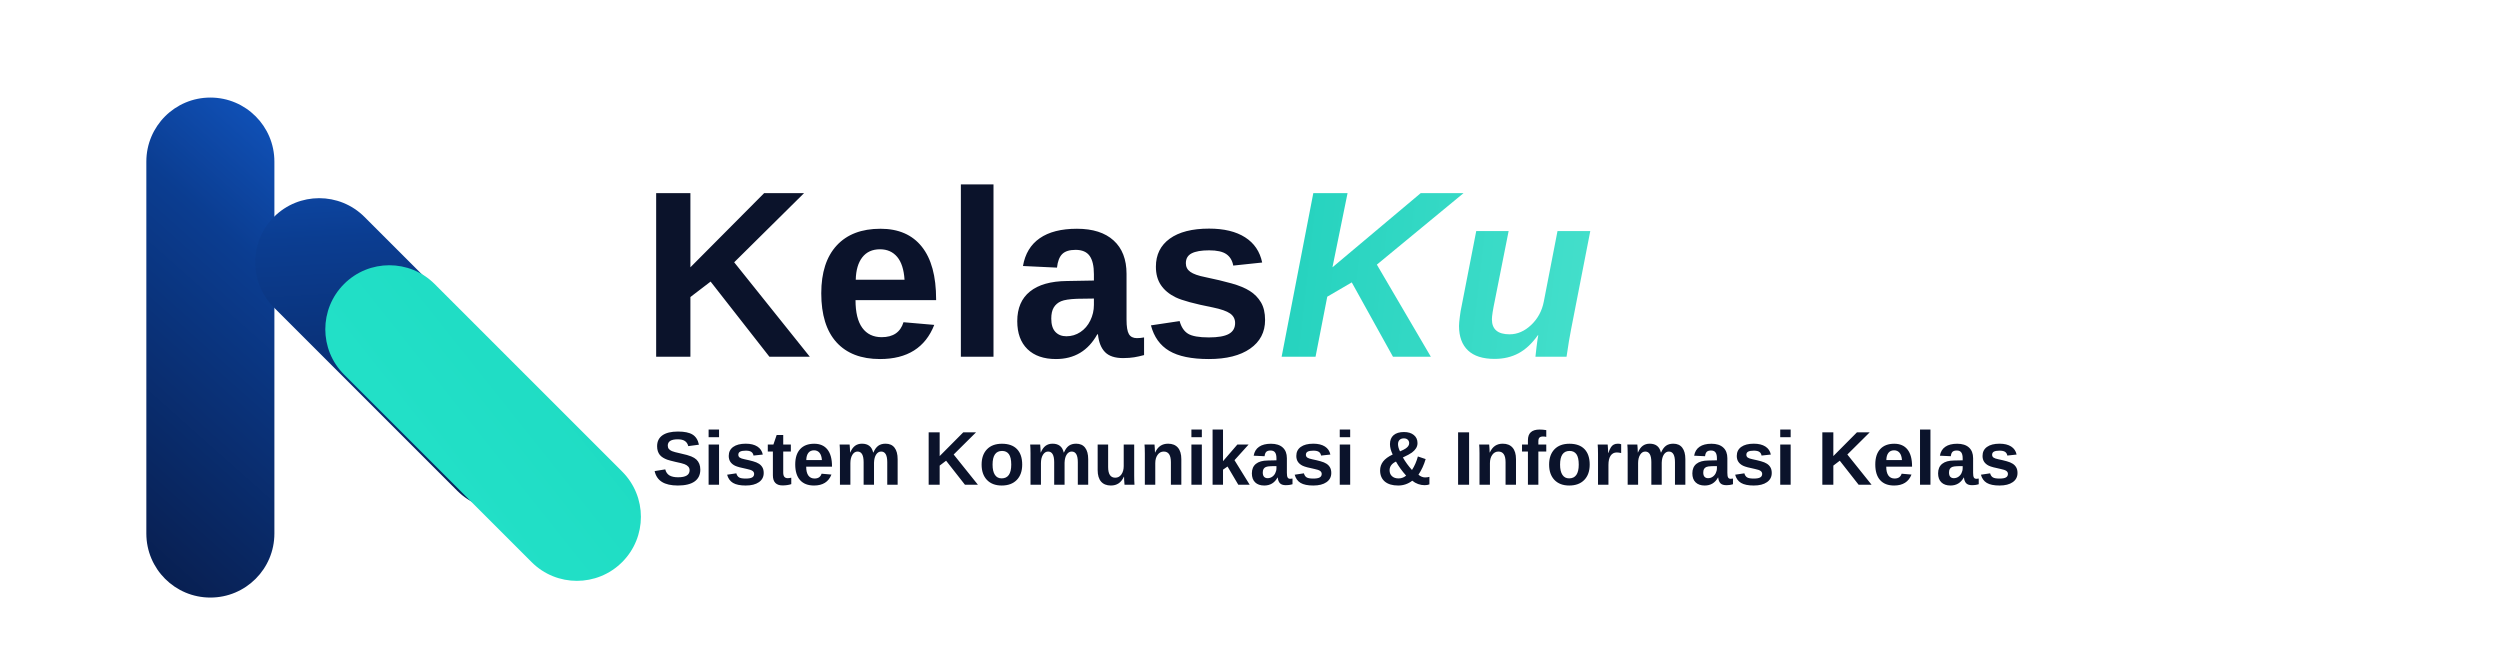
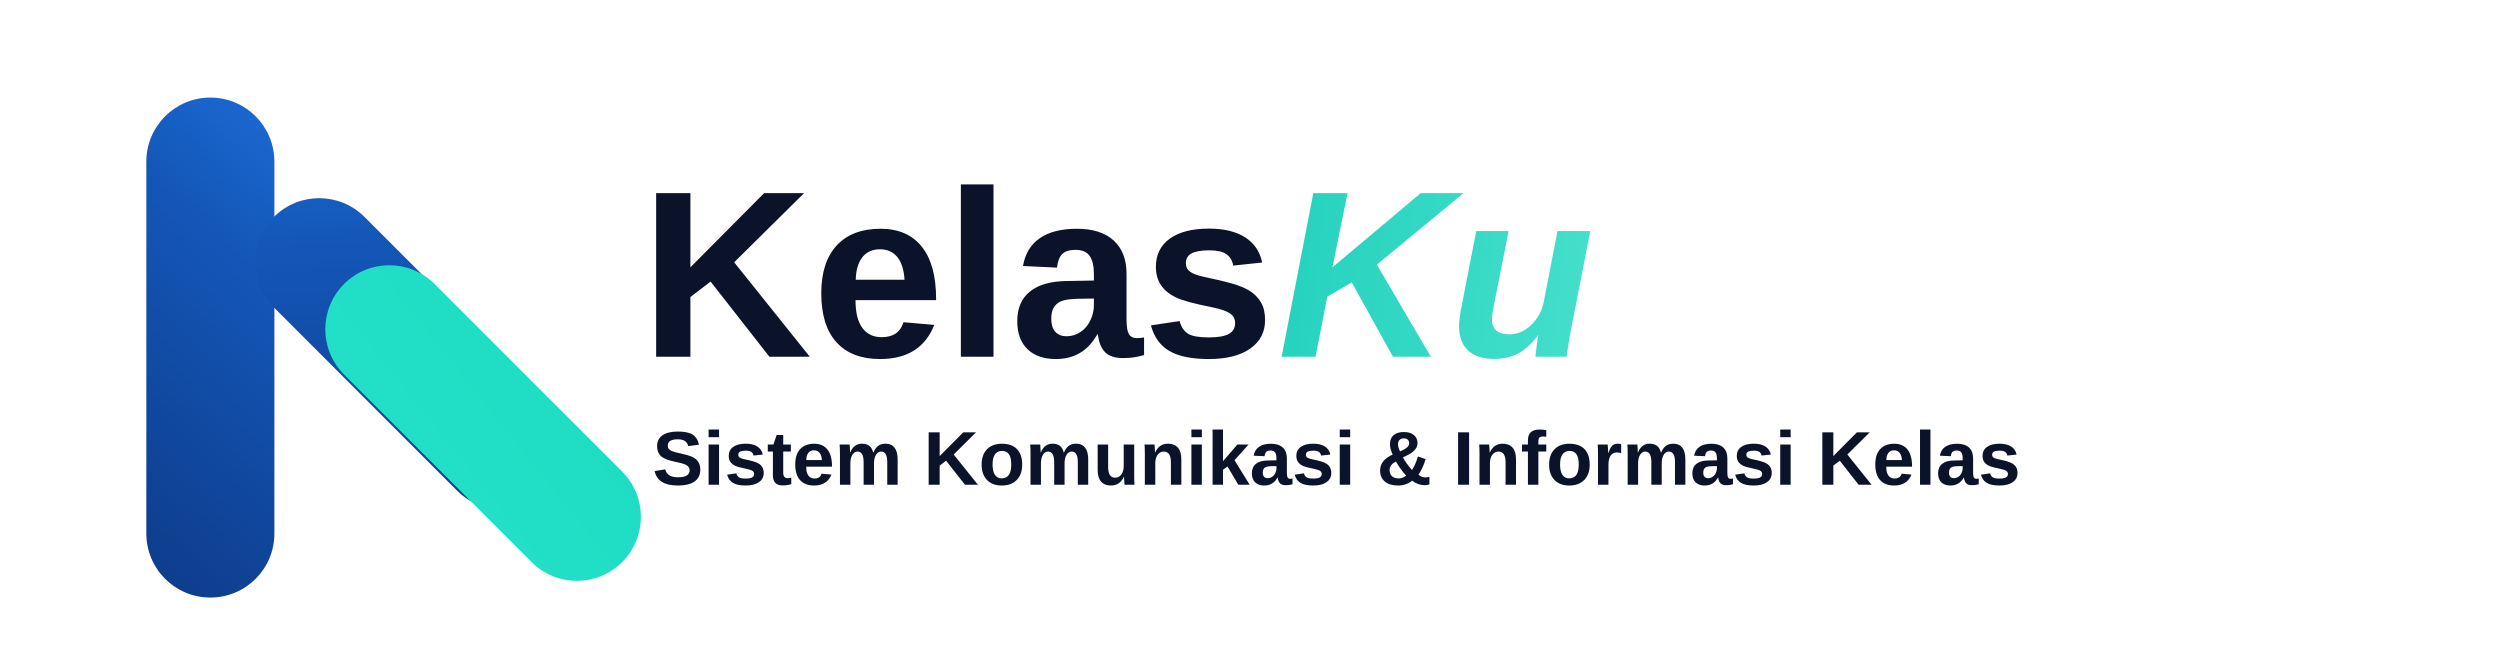
<svg xmlns="http://www.w3.org/2000/svg" width="820" height="220" viewBox="0 0 820 220" fill="none">
  <defs>
    <linearGradient id="navyBlue" x1="28" y1="188" x2="174" y2="24" gradientUnits="userSpaceOnUse">
-       <stop stop-color="#081C4A" />
-       <stop offset="0.5" stop-color="#0B3D91" />
-       <stop offset="1" stop-color="#1976FF" />
+       <stop stop-color="#0D3A88" />
+       <stop offset="0.5" stop-color="#1457B8" />
+       <stop offset="1" stop-color="#2788FF" />
    </linearGradient>
    <linearGradient id="tosca" x1="95" y1="98" x2="675" y2="164" gradientUnits="userSpaceOnUse">
      <stop stop-color="#22E0C7" />
      <stop offset="0.45" stop-color="#13CBB7" />
      <stop offset="1" stop-color="#74F3DF" />
    </linearGradient>
  </defs>
  <g transform="translate(10,4)">
    <rect x="38" y="28" width="42" height="164" rx="21" fill="url(#navyBlue)" />
    <rect x="65" y="82" width="42" height="127" rx="21" transform="rotate(-45 65 82)" fill="url(#navyBlue)" />
    <rect x="88" y="104" width="42" height="129" rx="21" transform="rotate(-45 88 104)" fill="url(#tosca)" />
  </g>
  <text x="210" y="117" font-family="Poppins, Arial, sans-serif" font-size="78" font-weight="800" fill="#0B132B">Kelas</text>
  <text x="419" y="117" font-family="Poppins, Arial, sans-serif" font-size="78" font-style="italic" font-weight="800" fill="url(#tosca)">Ku</text>
  <text x="214" y="159" font-family="Poppins, Arial, sans-serif" font-size="25" font-weight="600" fill="#0B132B">Sistem Komunikasi &amp; Informasi Kelas</text>
</svg>
